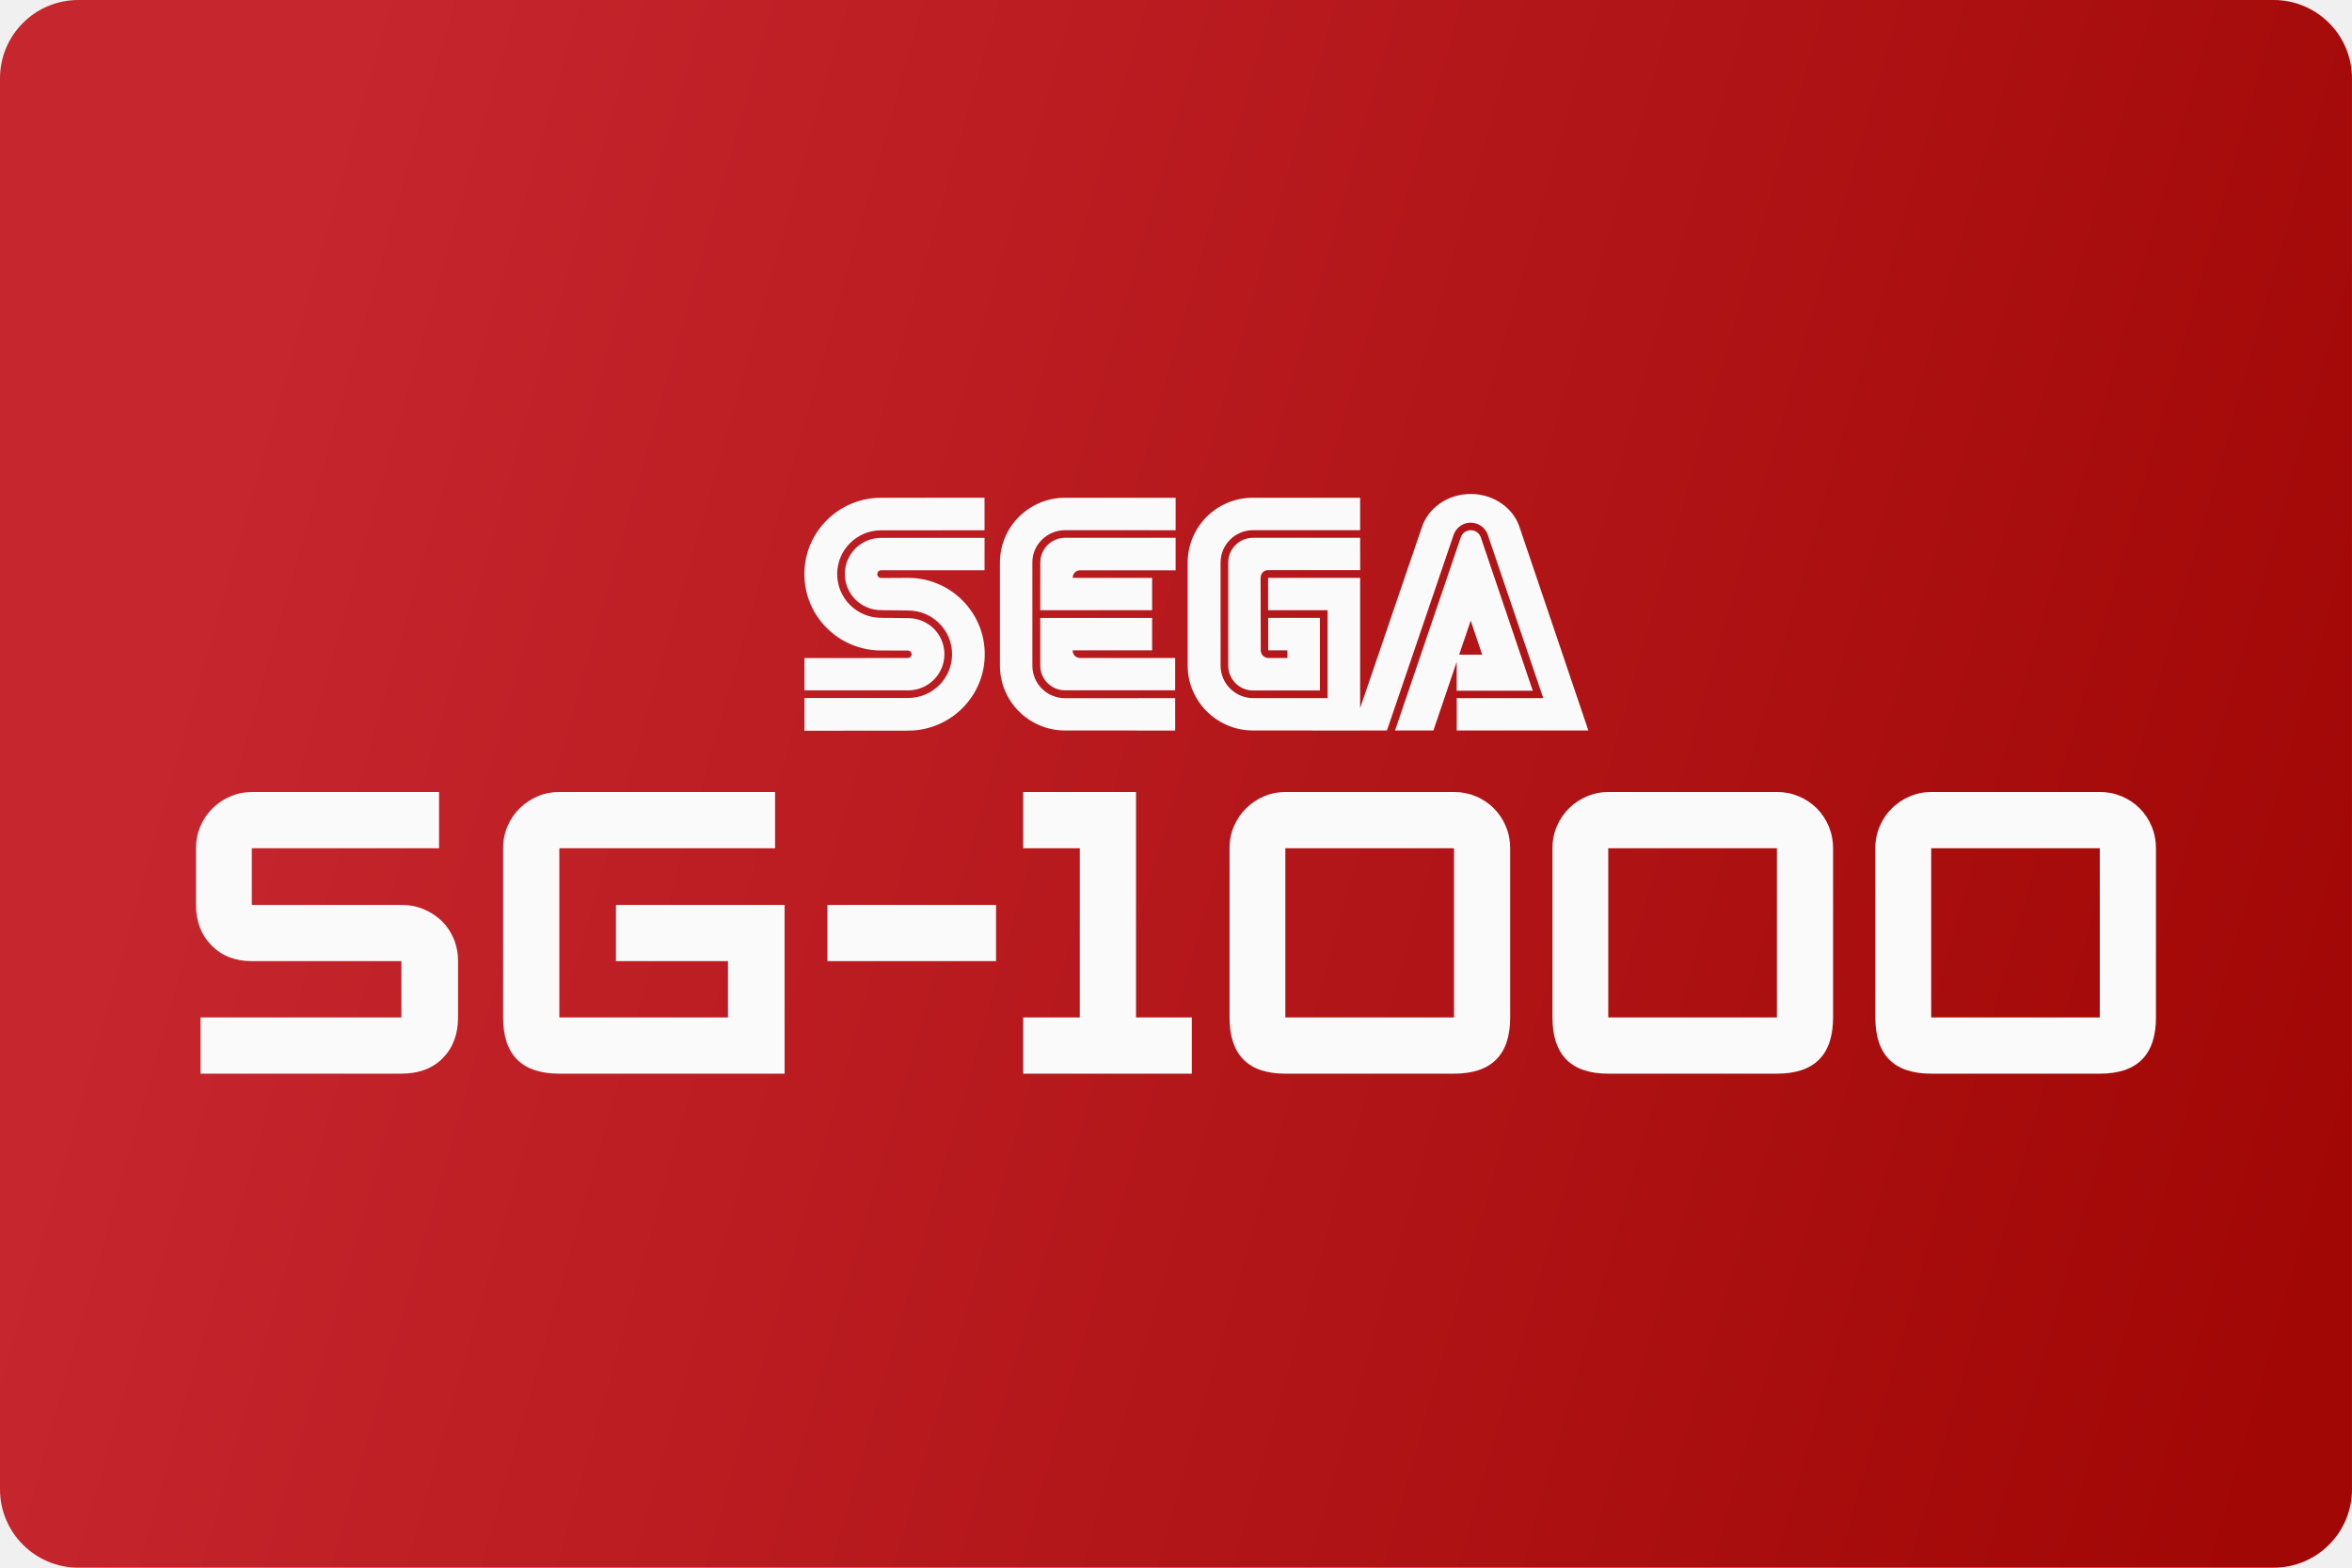
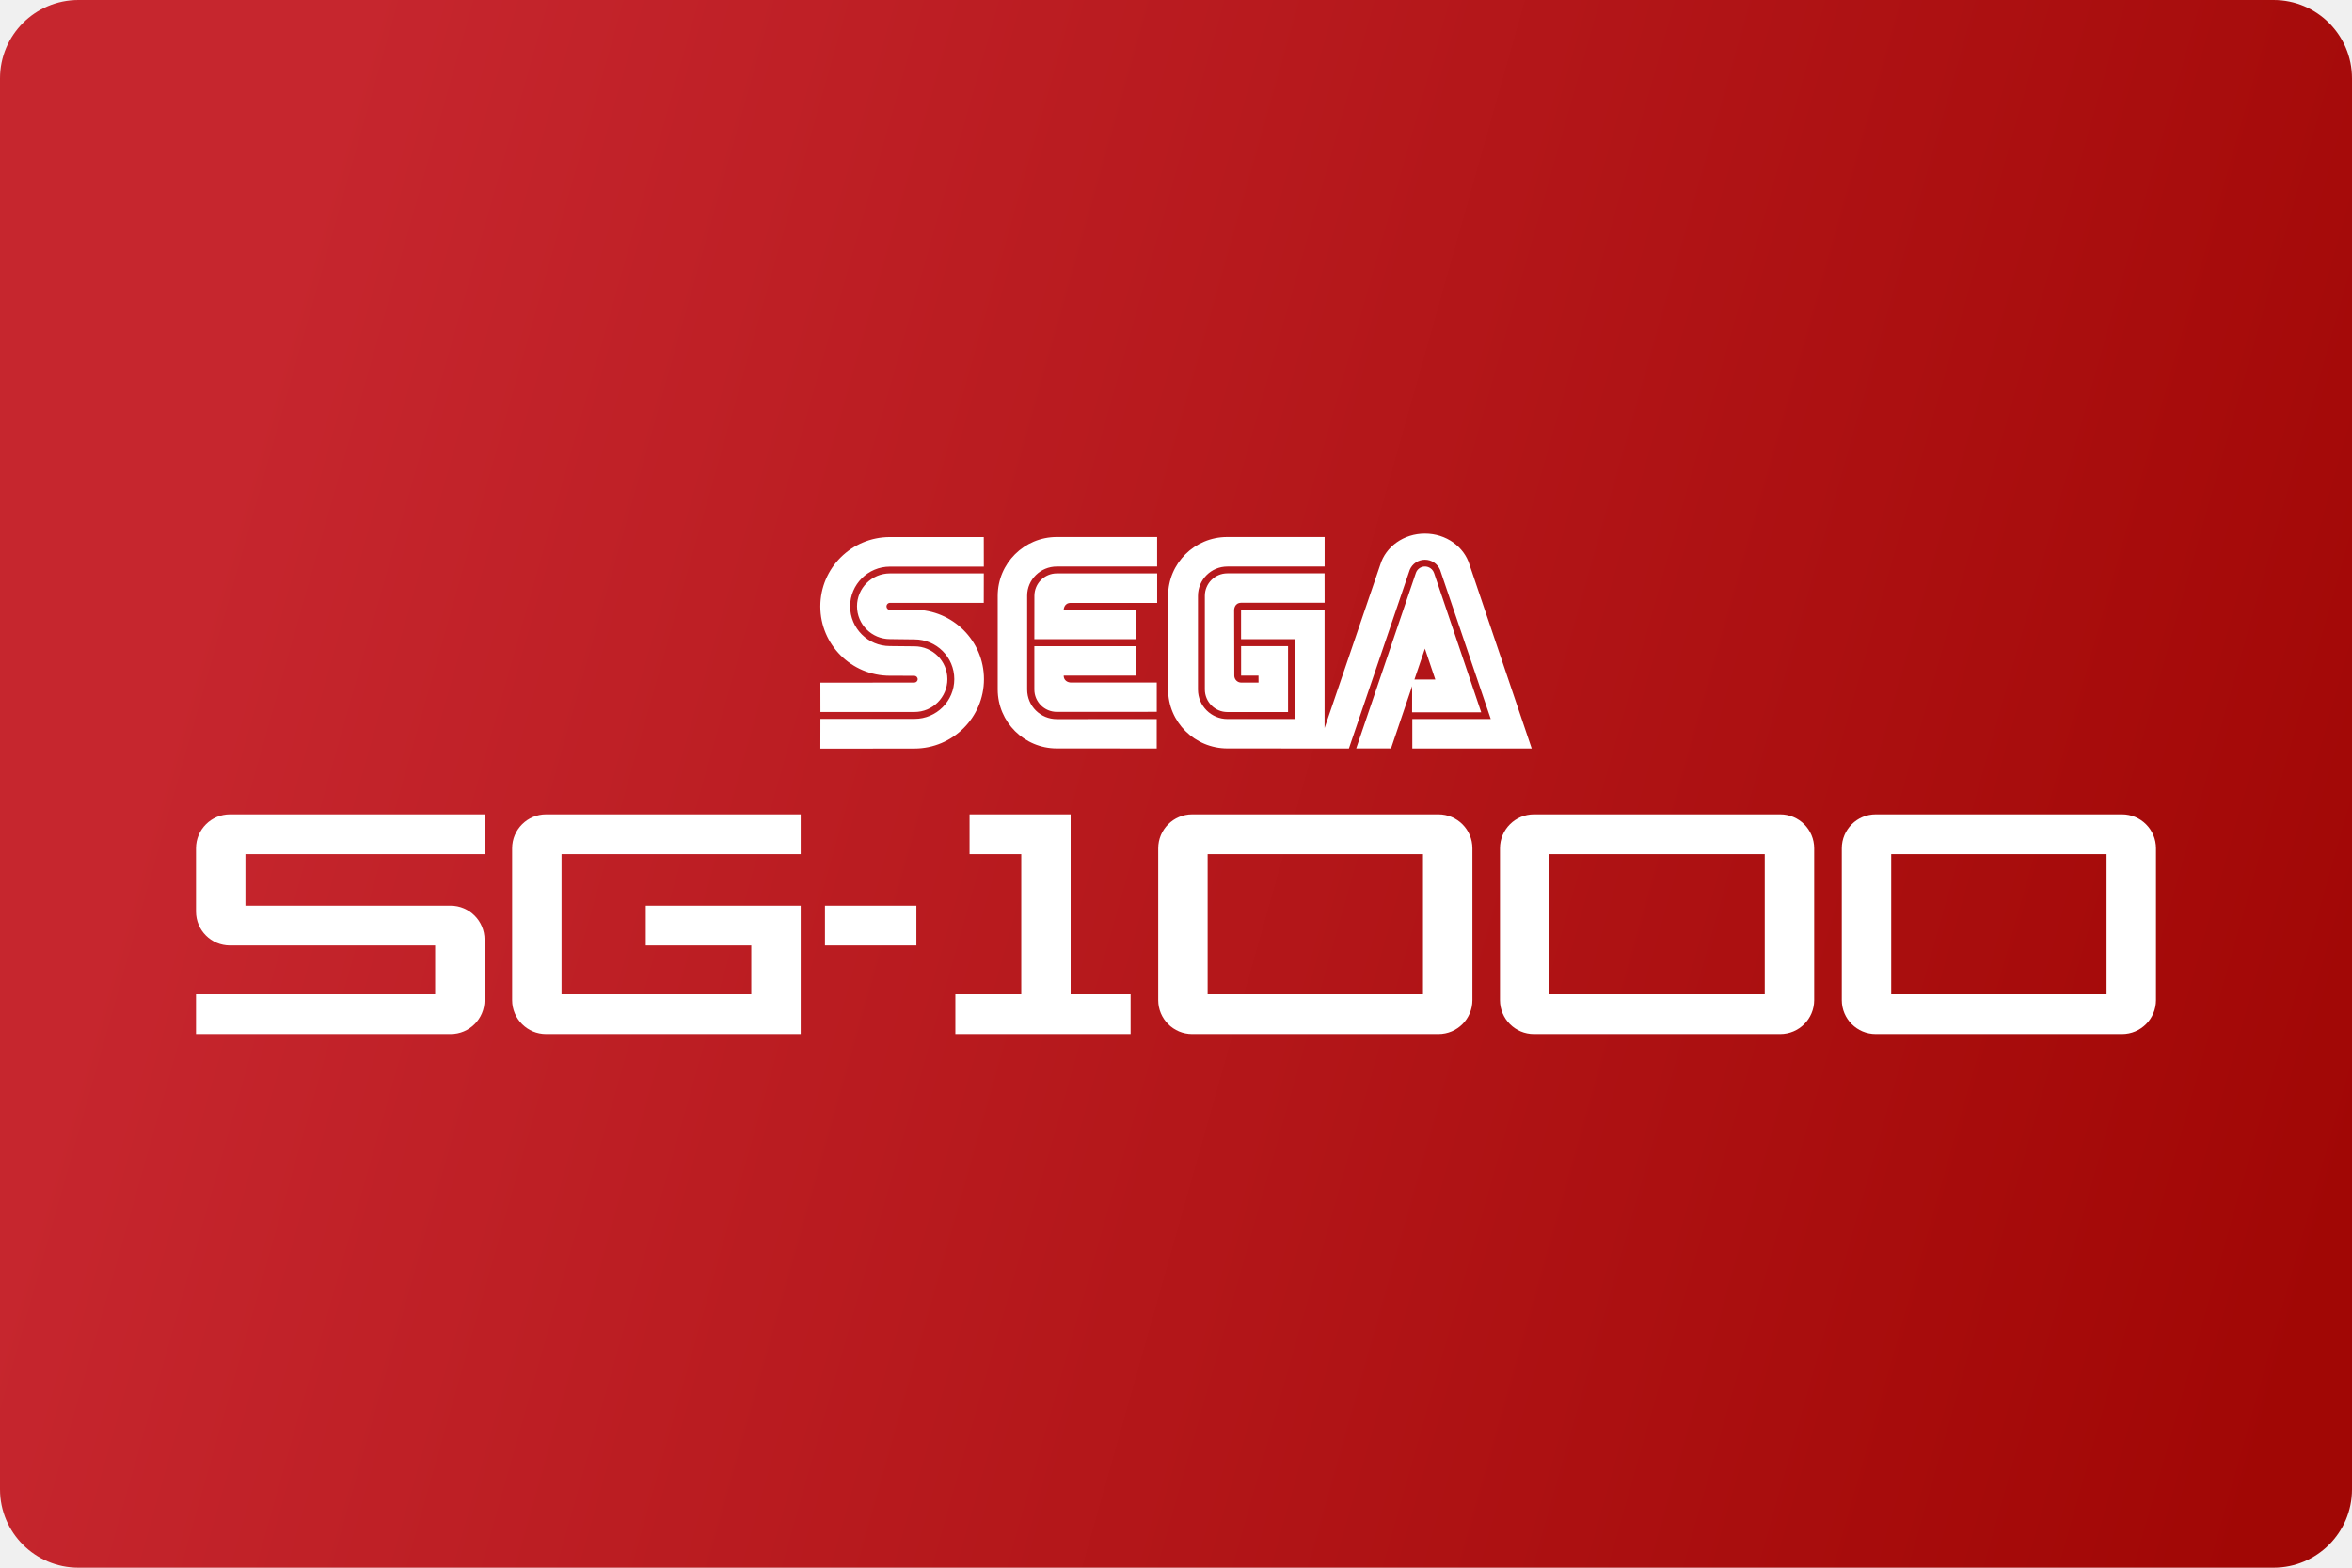
- <svg xmlns="http://www.w3.org/2000/svg" width="480" height="320" version="1.1" viewBox="0 0 480 320">
+ <svg xmlns="http://www.w3.org/2000/svg" width="480" height="320" version="1.1" viewBox="0 0 480 320" xml:space="preserve">
  <defs>
-     <linearGradient id="a" x1="10.583" x2="127" y1="31.519" y2="64.411" gradientUnits="userSpaceOnUse">
+     <linearGradient id="a" x1="10.583" x2="127" y1="31.519" y2="64.411" gradientTransform="scale(3.7795)" gradientUnits="userSpaceOnUse">
      <stop stop-color="#c6262e" offset="0" />
      <stop stop-color="#a10705" offset="1" />
    </linearGradient>
  </defs>
-   <g transform="scale(3.7795)" stroke-linejoin="round">
-     <rect width="127" height="84.667" ry="4.233" fill="url(#a)" stroke-linecap="square" stroke-width=".529" style="paint-order:stroke fill markers" />
-     <path transform="scale(.26458)" d="m300.16 100.83c-4.784 0-8.808 2.95-10.041 6.975l-12.533 36.73v-26.58h-18.785v6.607h12.146v17.938h-15.201c-3.655 0-6.643-2.976-6.643-6.633v-21.029c0-3.66 2.966-6.611 6.625-6.611h21.857v-6.623h-21.91c-7.34 0-13.287 5.922-13.287 13.234v21.029c0 7.313 6 13.244 13.34 13.244l21.857 0.01v-6e-3h5.469l13.686-40.156c0.556-1.33 1.868-2.266 3.408-2.266 1.532 0 2.847 0.937 3.408 2.258l11.398 33.549h-17.65v6.615h26.859l-13.969-41.293c-1.224-4.028-5.258-6.992-10.035-6.992zm-99.232 0.771-21.104 2e-3c-8.641 0-15.66 6.976-15.66 15.588 0 8.612 7.019 15.59 15.66 15.59l5.459 8e-3c0.415 0 0.768 0.338 0.768 0.766 0 0.419-0.352 0.758-0.768 0.758l-21.111 0.016 8e-3 6.594h21.154c4.096 0 7.408-3.301 7.408-7.381 0-4.075-3.313-7.371-7.408-7.371l-5.516-0.06c-4.947 0-8.961-3.996-8.961-8.936 0-4.926 4.014-8.926 8.961-8.926l21.115-6e-3 -6e-3 -6.641zm16.438 2e-3c-7.344 0-13.293 5.922-13.293 13.234v21.029c0 7.313 5.949 13.244 13.293 13.244l22.473 0.01-4e-3 -6.611-22.469 8e-3c-3.668 0-6.672-2.921-6.672-6.65v-21.102c0-3.588 3.004-6.537 6.672-6.537l22.566 6e-3v-6.629l-22.566-2e-3zm82.799 6.623c-0.946 0-1.746 0.609-2.041 1.451l-13.418 39.438h7.832l4.756-14.01-0.012 5.889h15.535l-10.609-31.316c-0.286-0.842-1.094-1.451-2.041-1.451h-2e-3zm-22.58 1.545-21.857 6e-3c-2.799 0-5.066 2.266-5.066 5.062v21.029h2e-3c0 2.802 2.268 5.08 5.066 5.08h13.652v-14.822h-10.562v6.629h3.922l0.01 1.557h-3.902c-0.852 0-1.549-0.706-1.549-1.557l-0.033-14.803s-4e-3 -1.54 1.566-1.578h18.762l-0.01-6.604zm-60.219 6e-3c-2.803 0-5.055 2.266-5.055 5.062l-8e-3 9.723h22.828v-6.606h-16.221s0.022-1.543 1.578-1.543h19.443v-6.637h-22.566zm-37.547 0.012c-4.083 0-7.402 3.314-7.402 7.385 0 4.075 3.319 7.375 7.402 7.375l5.518 0.072c4.956 0 8.967 3.995 8.967 8.922 0 4.93-4.01 8.932-8.967 8.932h-21.154l-8e-3 6.688 21.143-0.021c8.65 0 15.658-6.981 15.658-15.584 0-8.62-7.008-15.604-15.658-15.604l-5.492 0.029c-0.433 0-0.783-0.355-0.783-0.791 0-0.436 0.351-0.791 0.783-0.791l21.105 6e-3 6e-3 -6.615-21.117-2e-3zm55.311 16.346-22.826 2e-3v9.732c0 2.788 2.268 5.041 5.062 5.041l22.467-0.01 4e-3 -6.582h-19.348s-1.557-6e-3 -1.578-1.562h16.219v-6.621zm65.021 0.553 2.338 6.941h-4.693zm-248.76 34.975c-1.519 2e-4 -2.968 0.296-4.346 0.887-1.378 0.591-2.587 1.393-3.627 2.406-1.04 1.014-1.87 2.224-2.488 3.631-0.619 1.407-0.928 2.927-0.928 4.559v11.57c0 3.377 1.055 6.135 3.164 8.273 2.109 2.139 4.851 3.207 8.225 3.207h30.535v11.486h-40.994v11.48h40.994c3.542 0 6.353-1.055 8.434-3.166 2.081-2.111 3.121-4.882 3.121-8.314v-11.486c-3.8e-5 -1.632-0.295-3.151-0.885-4.559-0.59-1.408-1.405-2.618-2.445-3.631-1.04-1.013-2.264-1.813-3.67-2.404-1.406-0.591-2.924-0.887-4.555-0.887h-30.535v-11.57h38.211v-11.482h-38.211zm62.76 0c-1.575 2e-4 -3.051 0.296-4.428 0.887-1.377 0.591-2.586 1.393-3.627 2.406-1.041 1.014-1.872 2.224-2.49 3.631-0.619 1.407-0.928 2.927-0.928 4.559v34.537c-4e-5 7.655 3.824 11.48 11.473 11.48h45.971v-34.447h-34.414v11.48h22.859v11.486h-34.416v-34.537h44.033v-11.482h-44.033zm94.666 0v11.482h11.557v34.537h-11.557v11.48h34.418v-11.48h-11.389v-46.02h-23.029zm53.5 0c-1.517 2e-4 -2.964 0.294-4.342 0.885-1.378 0.591-2.585 1.393-3.625 2.406-1.04 1.014-1.87 2.224-2.488 3.631-0.619 1.407-0.93 2.927-0.93 4.559v34.539c0 7.655 3.794 11.48 11.385 11.48h34.42c7.647 0 11.469-3.826 11.469-11.48v-34.539c-1.1e-4 -1.575-0.295-3.062-0.885-4.469-0.59-1.407-1.403-2.632-2.443-3.674-1.04-1.042-2.266-1.862-3.672-2.453-1.406-0.591-2.895-0.885-4.469-0.885h-34.42zm65.902 0c-1.517 2e-4 -2.964 0.294-4.342 0.885-1.378 0.591-2.585 1.393-3.625 2.406-1.04 1.014-1.87 2.224-2.488 3.631s-0.93 2.927-0.93 4.559v34.539c0 7.655 3.794 11.48 11.385 11.48h34.418c7.647 0 11.469-3.826 11.469-11.48v-34.539c-2e-5 -1.575-0.293-3.062-0.883-4.469-0.59-1.407-1.409-2.632-2.449-3.674-1.04-1.042-2.266-1.862-3.672-2.453-1.406-0.591-2.891-0.885-4.465-0.885h-34.418zm65.902 0c-1.517 2e-4 -2.97 0.294-4.348 0.885-1.378 0.591-2.587 1.393-3.627 2.406-1.04 1.014-1.87 2.224-2.488 3.631s-0.93 2.927-0.93 4.559v34.539c0 7.655 3.802 11.48 11.393 11.48h34.412c7.647 0 11.469-3.826 11.469-11.48v-34.539c-8e-5 -1.575-0.294-3.062-0.885-4.469-0.59-1.407-1.401-2.632-2.441-3.674-1.04-1.042-2.266-1.862-3.672-2.453-1.406-0.591-2.897-0.885-4.471-0.885h-34.412zm-131.8 11.48h34.42v34.539h-34.42zm65.902 0h34.418v34.539h-34.418zm65.902 0h34.412v34.539h-34.412zm-225.26 11.572v11.48h34.416v-11.48z" fill="#fafafa" stroke-linecap="round" stroke-width="6" style="paint-order:stroke markers fill" />
-   </g>
-   <style type="text/css">.st0{fill:#FC0C18;}
- 	.st1{fill:#FC0C18;}</style>
+   <rect width="480" height="320" ry="16" fill="url(#a)" />
+   <path d="m290.8 108.92c-4.344 0-7.99 2.677-9.105 6.334l-11.376 33.358v-24.138h-17.043v6.001h11.022v16.293h-13.793c-3.313 0-6.022-2.698-6.022-6.021v-19.106c0-3.323 2.688-6.001 6.011-6.001h19.835v-6.021h-19.888c-6.657 0-12.053 5.376-12.053 12.022v19.096c0 6.646 5.438 12.032 12.105 12.032l19.835 0.01h4.959l12.418-36.462c0.521-1.25 1.74-2.063 3.094-2.063s2.563 0.813 3.094 2.052l10.345 30.462h-16.012v6.011h24.367l-12.689-37.514c-1.104-3.657-4.771-6.344-9.105-6.344zm-75.122 0.698c-6.667 0-12.064 5.376-12.064 12.022v19.096c0.01 6.646 5.407 12.032 12.064 12.032l20.387 0.01v-6.001l-20.387 0.01c-3.323 0-6.053-2.656-6.053-6.042v-19.169c0-3.261 2.729-5.938 6.053-5.938h20.471v-6.021zm-34.056 0.011c-7.845 0-14.21 6.334-14.21 14.158 0 7.813 6.365 14.147 14.21 14.147l4.959 0.01c0.375 0 0.698 0.302 0.698 0.698 0 0.385-0.323 0.688-0.698 0.688l-19.158 0.01 0.01 5.99h19.189c3.719 0 6.72-3 6.72-6.699 0-3.698-3-6.699-6.72-6.699l-5-0.052c-4.49 0-8.126-3.636-8.126-8.116 0-4.469 3.646-8.105 8.126-8.105h19.158l-0.01-6.032zm109.06 6.01c-0.764 0.048-1.463 0.541-1.729 1.314l-12.178 35.816h7.105l4.313-12.72-0.01 5.344h14.106l-9.626-28.44c-0.198-0.563-0.635-1.01-1.208-1.208-0.255-0.089-0.517-0.122-0.772-0.106zm-40.202 1.397c-2.542 0-4.594 2.063-4.594 4.594v19.096c0 2.542 2.063 4.615 4.594 4.615h12.387v-13.449h-9.584v6.021h3.552l0.01 1.417h-3.542c-0.771 0-1.406-0.635-1.406-1.417l-0.031-13.439c0.01-0.01 0.01-1.407 1.438-1.438h17.023l-0.01-6.001zm-68.861 0.01c-3.709 0-6.719 3.011-6.719 6.709 0 3.698 3.011 6.699 6.719 6.699l5 0.063c4.5 0 8.136 3.625 8.136 8.105 0 4.48-3.636 8.116-8.136 8.116h-19.189l-0.01 6.074 19.179-0.021c7.845 0 14.21-6.345 14.21-14.158 0-7.824-6.365-14.168-14.21-14.168l-4.98 0.031c-0.396 0-0.708-0.323-0.708-0.719 0-0.396 0.312-0.719 0.708-0.719h19.148l0.01-6.011zm34.066 0c-2.542 0-4.584 2.063-4.584 4.594l-0.01 8.834h20.71v-6.001h-14.72s0.021-1.406 1.438-1.406h17.637v-6.021zm-4.594 14.856v8.834c0 2.531 2.063 4.573 4.594 4.573l20.388-0.011v-5.98h-17.554s-1.417-0.011-1.438-1.417h14.72v-6.001zm79.706 0.5 2.125 6.303h-4.261zm-243.86 33.816c-3.834 0-6.938 3.104-6.938 6.938v12.897c0 3.834 3.105 6.938 6.938 6.938h41.869v9.949h-48.807v8.136h51.953c3.834 0 6.938-3.104 6.938-6.938v-12.345c0-3.823-3.115-6.938-6.938-6.938h-41.869v-10.501h48.807v-8.136zm64.517 0c-3.834 0-6.938 3.104-6.938 6.938v30.982c0 3.834 3.104 6.938 6.938 6.938h51.953v-26.221h-31.618v8.136h21.533v9.949h-38.723v-28.586h48.807v-8.136zm86.415 0v8.136h10.553v28.586h-13.449v8.136h35.764v-8.136h-12.241v-36.723zm45.442 0c-3.834 0-6.938 3.104-6.938 6.938v30.982c0 3.834 3.105 6.938 6.938 6.938h50.245c3.834 0 6.938-3.104 6.938-6.938v-30.982c0-3.834-3.104-6.938-6.938-6.938zm69.747 0c-3.834 0-6.938 3.104-6.938 6.938v30.982c0 3.834 3.105 6.938 6.938 6.938h50.245c3.834 0 6.938-3.104 6.938-6.938v-30.982c0-3.834-3.104-6.938-6.938-6.938zm69.757 0c-3.834 0-6.938 3.104-6.938 6.938v30.982c0 3.834 3.104 6.938 6.938 6.938h50.245c3.834 0 6.938-3.104 6.938-6.938v-30.982c0-3.834-3.105-6.938-6.938-6.938zm-136.36 8.136h43.952v28.586h-43.952zm69.747 0h43.952v28.586h-43.952zm69.757 0h43.952v28.586h-43.952zm-217.6 10.501v8.136h18.658v-8.136z" fill="#fff" />
</svg>
